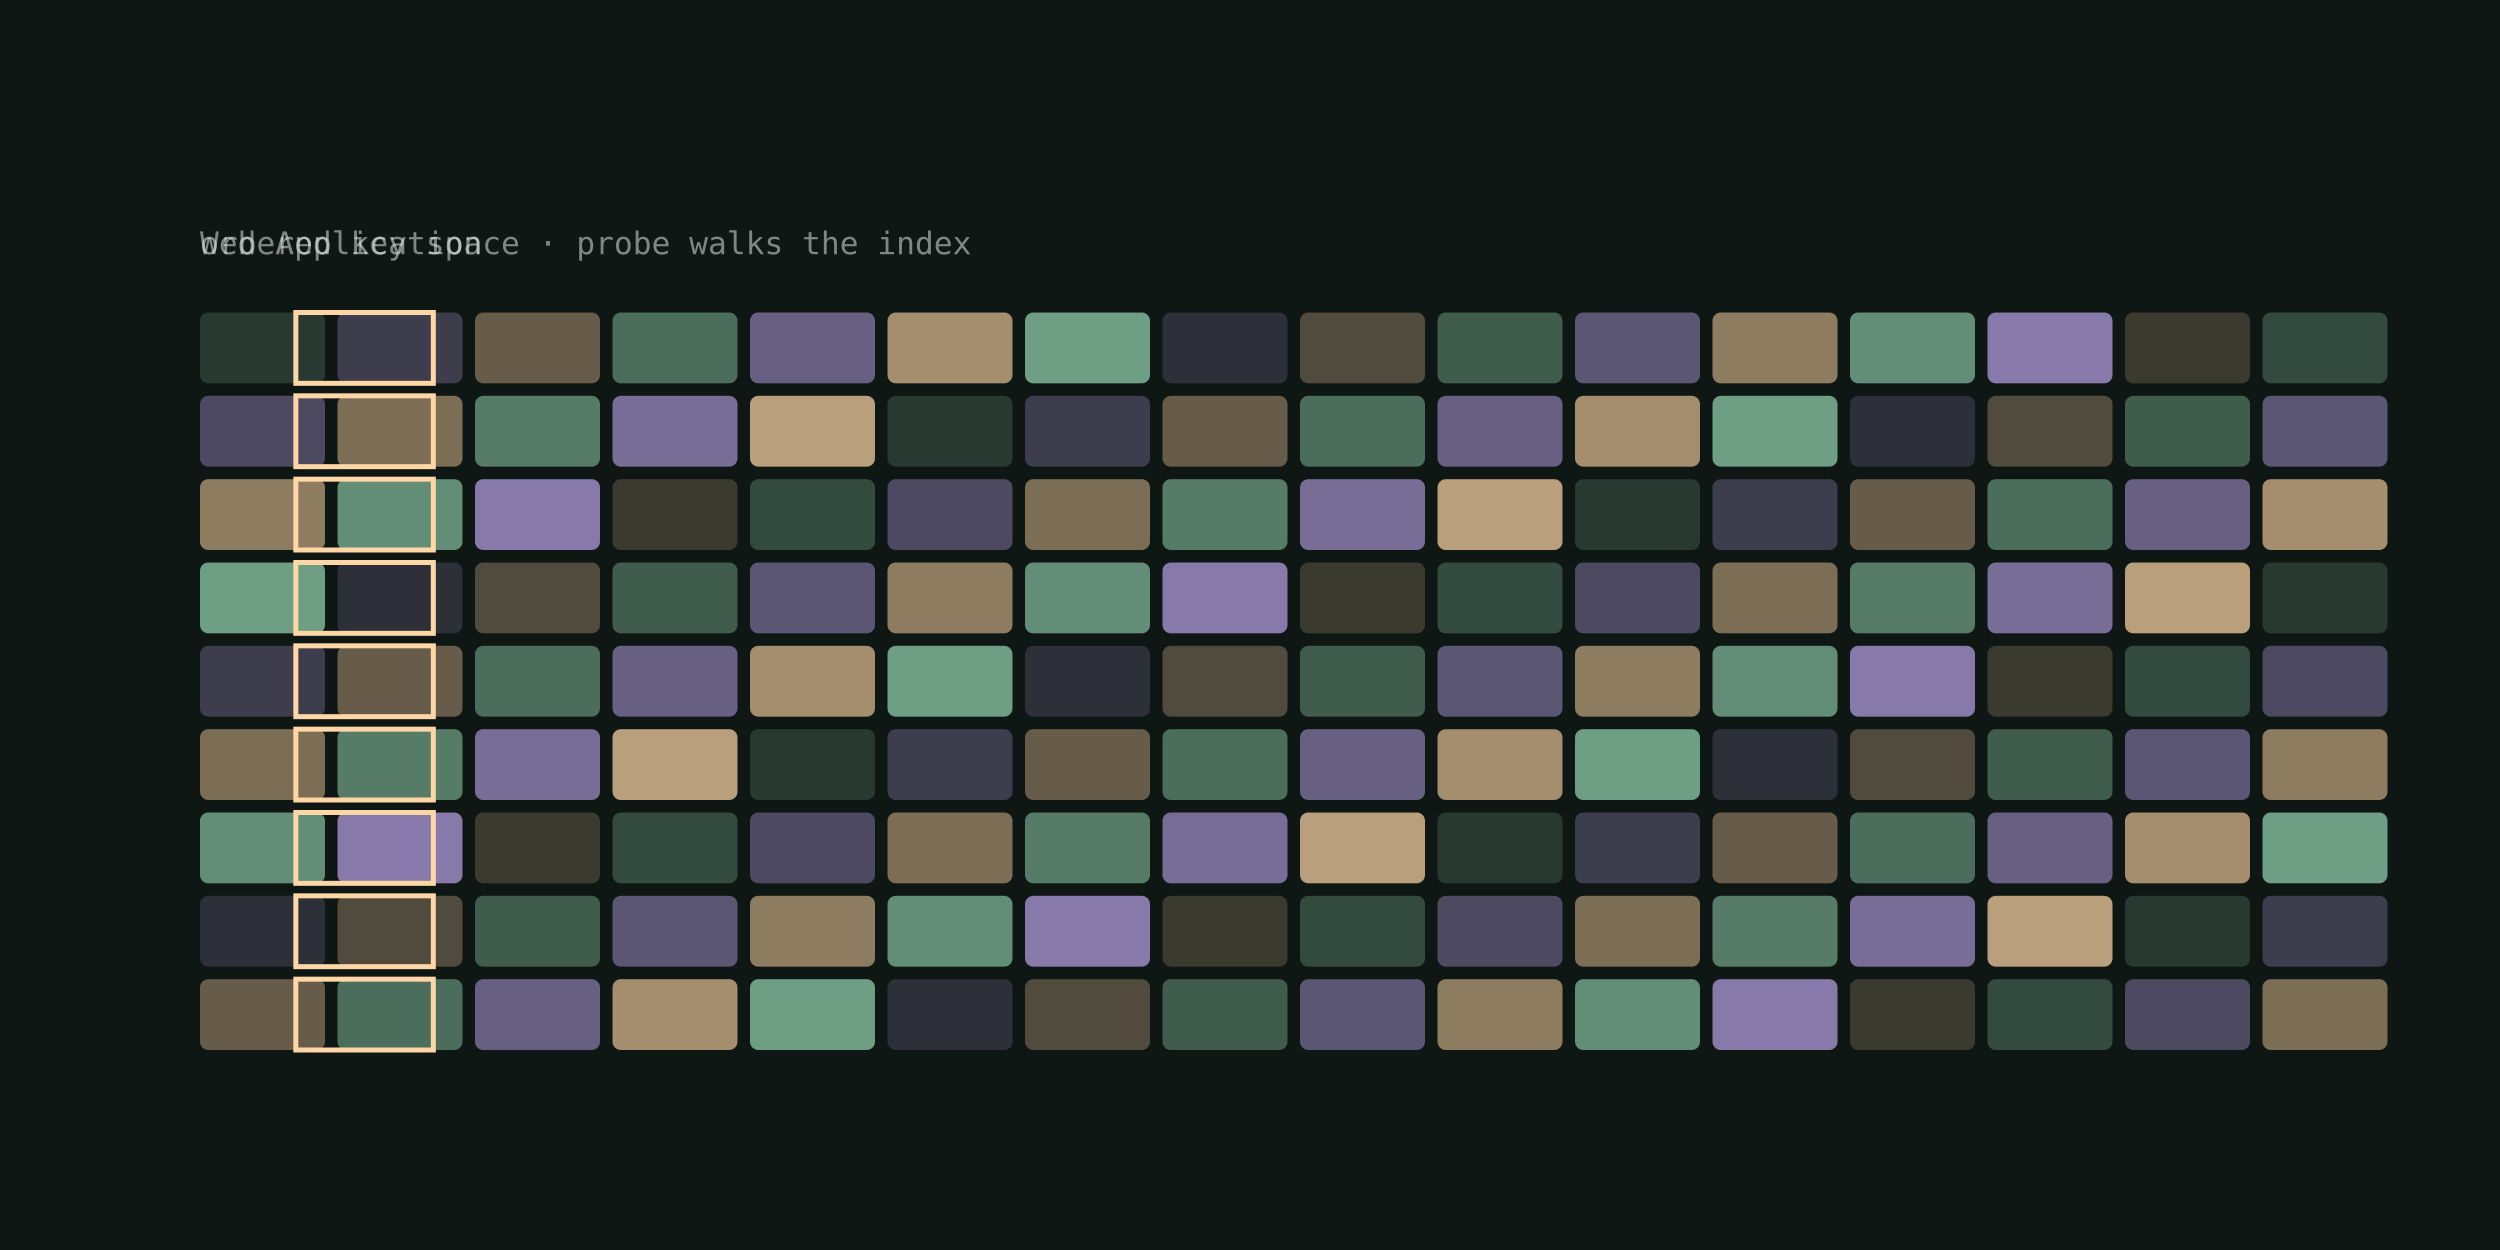
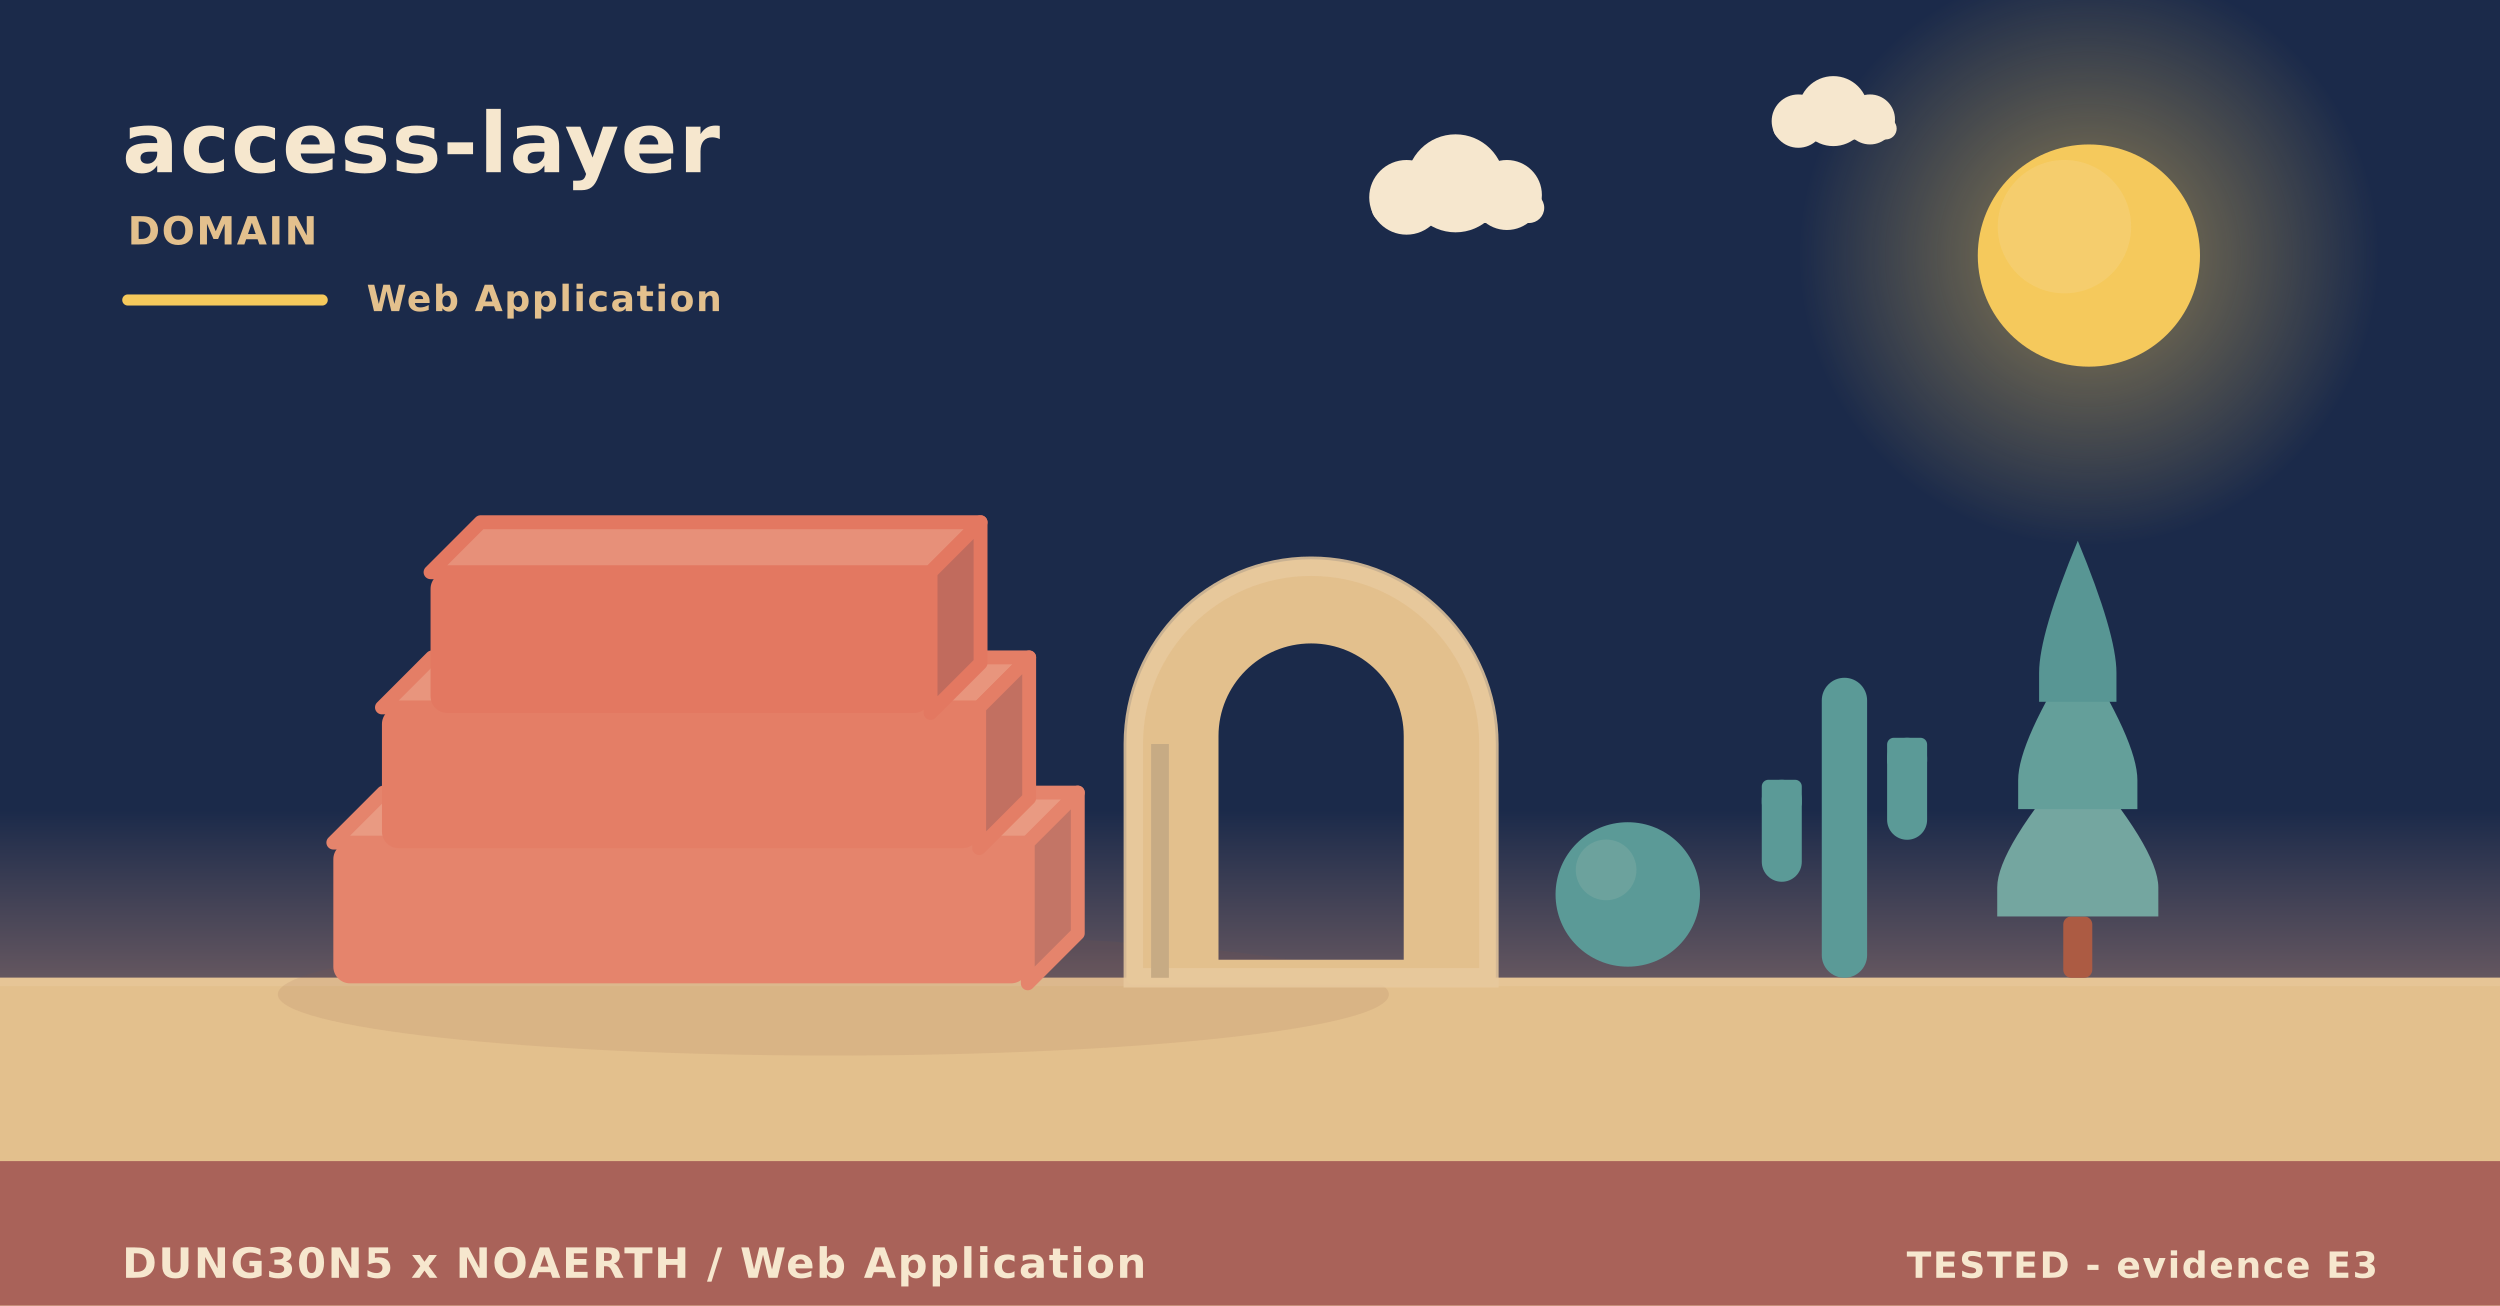
- <svg xmlns="http://www.w3.org/2000/svg" viewBox="0 0 1200 600" width="1200" height="600" role="img" aria-label="access-layer domain model">
-   <rect width="1200" height="600" fill="#0f1714" />
-   <defs>
-     <linearGradient id="gd" x1="0" y1="0" x2="1" y2="1">
-       <stop offset="0%" stop-color="#95d5b2" />
-       <stop offset="100%" stop-color="#b8a1e6" />
-     </linearGradient>
-   </defs>
-   <rect x="96.00" y="150.00" width="60.00" height="34.00" rx="4.00" fill="#95d5b2" opacity="0.18" />
-   <rect x="162.00" y="150.00" width="60.00" height="34.00" rx="4.00" fill="#b8a1e6" opacity="0.27" />
-   <rect x="228.00" y="150.00" width="60.00" height="34.00" rx="4.00" fill="#ffd6a5" opacity="0.36" />
-   <rect x="294.00" y="150.00" width="60.00" height="34.00" rx="4.00" fill="#95d5b2" opacity="0.45" />
-   <rect x="360.00" y="150.00" width="60.00" height="34.00" rx="4.00" fill="#b8a1e6" opacity="0.53" />
-   <rect x="426.00" y="150.00" width="60.00" height="34.00" rx="4.00" fill="#ffd6a5" opacity="0.62" />
-   <rect x="492.00" y="150.00" width="60.00" height="34.00" rx="4.00" fill="#95d5b2" opacity="0.71" />
-   <rect x="558.00" y="150.00" width="60.00" height="34.00" rx="4.00" fill="#b8a1e6" opacity="0.18" />
-   <rect x="624.00" y="150.00" width="60.00" height="34.00" rx="4.00" fill="#ffd6a5" opacity="0.27" />
-   <rect x="690.00" y="150.00" width="60.00" height="34.00" rx="4.00" fill="#95d5b2" opacity="0.36" />
-   <rect x="756.00" y="150.00" width="60.00" height="34.00" rx="4.00" fill="#b8a1e6" opacity="0.45" />
-   <rect x="822.00" y="150.00" width="60.00" height="34.00" rx="4.00" fill="#ffd6a5" opacity="0.53" />
-   <rect x="888.00" y="150.00" width="60.00" height="34.00" rx="4.00" fill="#95d5b2" opacity="0.62" />
-   <rect x="954.00" y="150.00" width="60.00" height="34.00" rx="4.00" fill="#b8a1e6" opacity="0.71" />
-   <rect x="1020.00" y="150.00" width="60.00" height="34.00" rx="4.00" fill="#ffd6a5" opacity="0.18" />
-   <rect x="1086.00" y="150.00" width="60.00" height="34.00" rx="4.00" fill="#95d5b2" opacity="0.27" />
-   <rect x="96.00" y="190.00" width="60.00" height="34.00" rx="4.00" fill="#b8a1e6" opacity="0.36" />
-   <rect x="162.00" y="190.00" width="60.00" height="34.00" rx="4.00" fill="#ffd6a5" opacity="0.45" />
-   <rect x="228.00" y="190.00" width="60.00" height="34.00" rx="4.00" fill="#95d5b2" opacity="0.53" />
-   <rect x="294.00" y="190.00" width="60.00" height="34.00" rx="4.00" fill="#b8a1e6" opacity="0.62" />
-   <rect x="360.00" y="190.00" width="60.00" height="34.00" rx="4.00" fill="#ffd6a5" opacity="0.71" />
-   <rect x="426.00" y="190.00" width="60.00" height="34.00" rx="4.00" fill="#95d5b2" opacity="0.18" />
-   <rect x="492.00" y="190.00" width="60.00" height="34.00" rx="4.00" fill="#b8a1e6" opacity="0.27" />
-   <rect x="558.00" y="190.00" width="60.00" height="34.00" rx="4.00" fill="#ffd6a5" opacity="0.36" />
-   <rect x="624.00" y="190.00" width="60.00" height="34.00" rx="4.00" fill="#95d5b2" opacity="0.45" />
-   <rect x="690.00" y="190.00" width="60.00" height="34.00" rx="4.00" fill="#b8a1e6" opacity="0.53" />
-   <rect x="756.00" y="190.00" width="60.00" height="34.00" rx="4.00" fill="#ffd6a5" opacity="0.62" />
-   <rect x="822.00" y="190.00" width="60.00" height="34.00" rx="4.00" fill="#95d5b2" opacity="0.71" />
-   <rect x="888.00" y="190.00" width="60.00" height="34.00" rx="4.00" fill="#b8a1e6" opacity="0.18" />
-   <rect x="954.00" y="190.00" width="60.00" height="34.00" rx="4.00" fill="#ffd6a5" opacity="0.27" />
-   <rect x="1020.00" y="190.00" width="60.00" height="34.00" rx="4.00" fill="#95d5b2" opacity="0.36" />
-   <rect x="1086.00" y="190.00" width="60.00" height="34.00" rx="4.00" fill="#b8a1e6" opacity="0.45" />
-   <rect x="96.00" y="230.00" width="60.00" height="34.00" rx="4.00" fill="#ffd6a5" opacity="0.53" />
-   <rect x="162.00" y="230.00" width="60.00" height="34.00" rx="4.00" fill="#95d5b2" opacity="0.62" />
-   <rect x="228.00" y="230.00" width="60.00" height="34.00" rx="4.00" fill="#b8a1e6" opacity="0.71" />
-   <rect x="294.00" y="230.00" width="60.00" height="34.00" rx="4.00" fill="#ffd6a5" opacity="0.18" />
-   <rect x="360.00" y="230.00" width="60.00" height="34.00" rx="4.00" fill="#95d5b2" opacity="0.27" />
-   <rect x="426.00" y="230.00" width="60.00" height="34.00" rx="4.00" fill="#b8a1e6" opacity="0.36" />
-   <rect x="492.00" y="230.00" width="60.00" height="34.00" rx="4.00" fill="#ffd6a5" opacity="0.45" />
-   <rect x="558.00" y="230.00" width="60.00" height="34.00" rx="4.00" fill="#95d5b2" opacity="0.53" />
-   <rect x="624.00" y="230.00" width="60.00" height="34.00" rx="4.00" fill="#b8a1e6" opacity="0.62" />
-   <rect x="690.00" y="230.00" width="60.00" height="34.00" rx="4.00" fill="#ffd6a5" opacity="0.71" />
-   <rect x="756.00" y="230.00" width="60.00" height="34.00" rx="4.00" fill="#95d5b2" opacity="0.18" />
-   <rect x="822.00" y="230.00" width="60.00" height="34.00" rx="4.00" fill="#b8a1e6" opacity="0.27" />
-   <rect x="888.00" y="230.00" width="60.00" height="34.00" rx="4.00" fill="#ffd6a5" opacity="0.36" />
-   <rect x="954.00" y="230.00" width="60.00" height="34.00" rx="4.00" fill="#95d5b2" opacity="0.45" />
-   <rect x="1020.00" y="230.00" width="60.00" height="34.00" rx="4.00" fill="#b8a1e6" opacity="0.53" />
-   <rect x="1086.00" y="230.00" width="60.00" height="34.00" rx="4.00" fill="#ffd6a5" opacity="0.62" />
-   <rect x="96.00" y="270.00" width="60.00" height="34.00" rx="4.00" fill="#95d5b2" opacity="0.71" />
-   <rect x="162.00" y="270.00" width="60.00" height="34.00" rx="4.00" fill="#b8a1e6" opacity="0.18" />
-   <rect x="228.00" y="270.00" width="60.00" height="34.00" rx="4.00" fill="#ffd6a5" opacity="0.27" />
-   <rect x="294.00" y="270.00" width="60.00" height="34.00" rx="4.00" fill="#95d5b2" opacity="0.36" />
-   <rect x="360.00" y="270.00" width="60.00" height="34.00" rx="4.00" fill="#b8a1e6" opacity="0.45" />
-   <rect x="426.00" y="270.00" width="60.00" height="34.00" rx="4.00" fill="#ffd6a5" opacity="0.53" />
-   <rect x="492.00" y="270.00" width="60.00" height="34.00" rx="4.00" fill="#95d5b2" opacity="0.62" />
-   <rect x="558.00" y="270.00" width="60.00" height="34.00" rx="4.00" fill="#b8a1e6" opacity="0.71" />
-   <rect x="624.00" y="270.00" width="60.00" height="34.00" rx="4.00" fill="#ffd6a5" opacity="0.18" />
-   <rect x="690.00" y="270.00" width="60.00" height="34.00" rx="4.00" fill="#95d5b2" opacity="0.27" />
-   <rect x="756.00" y="270.00" width="60.00" height="34.00" rx="4.00" fill="#b8a1e6" opacity="0.36" />
-   <rect x="822.00" y="270.00" width="60.00" height="34.00" rx="4.00" fill="#ffd6a5" opacity="0.45" />
-   <rect x="888.00" y="270.00" width="60.00" height="34.00" rx="4.00" fill="#95d5b2" opacity="0.53" />
-   <rect x="954.00" y="270.00" width="60.00" height="34.00" rx="4.00" fill="#b8a1e6" opacity="0.62" />
-   <rect x="1020.00" y="270.00" width="60.00" height="34.00" rx="4.00" fill="#ffd6a5" opacity="0.71" />
-   <rect x="1086.00" y="270.00" width="60.00" height="34.00" rx="4.00" fill="#95d5b2" opacity="0.18" />
-   <rect x="96.00" y="310.00" width="60.00" height="34.00" rx="4.00" fill="#b8a1e6" opacity="0.27" />
-   <rect x="162.00" y="310.00" width="60.00" height="34.00" rx="4.00" fill="#ffd6a5" opacity="0.36" />
-   <rect x="228.00" y="310.00" width="60.00" height="34.00" rx="4.00" fill="#95d5b2" opacity="0.45" />
-   <rect x="294.00" y="310.00" width="60.00" height="34.00" rx="4.00" fill="#b8a1e6" opacity="0.53" />
-   <rect x="360.00" y="310.00" width="60.00" height="34.00" rx="4.00" fill="#ffd6a5" opacity="0.62" />
-   <rect x="426.00" y="310.00" width="60.00" height="34.00" rx="4.00" fill="#95d5b2" opacity="0.71" />
-   <rect x="492.00" y="310.00" width="60.00" height="34.00" rx="4.00" fill="#b8a1e6" opacity="0.18" />
-   <rect x="558.00" y="310.00" width="60.00" height="34.00" rx="4.00" fill="#ffd6a5" opacity="0.27" />
-   <rect x="624.00" y="310.00" width="60.00" height="34.00" rx="4.00" fill="#95d5b2" opacity="0.36" />
-   <rect x="690.00" y="310.00" width="60.00" height="34.00" rx="4.00" fill="#b8a1e6" opacity="0.45" />
-   <rect x="756.00" y="310.00" width="60.00" height="34.00" rx="4.00" fill="#ffd6a5" opacity="0.53" />
-   <rect x="822.00" y="310.00" width="60.00" height="34.00" rx="4.00" fill="#95d5b2" opacity="0.62" />
-   <rect x="888.00" y="310.00" width="60.00" height="34.00" rx="4.00" fill="#b8a1e6" opacity="0.71" />
-   <rect x="954.00" y="310.00" width="60.00" height="34.00" rx="4.00" fill="#ffd6a5" opacity="0.18" />
-   <rect x="1020.00" y="310.00" width="60.00" height="34.00" rx="4.00" fill="#95d5b2" opacity="0.27" />
-   <rect x="1086.00" y="310.00" width="60.00" height="34.00" rx="4.00" fill="#b8a1e6" opacity="0.36" />
-   <rect x="96.00" y="350.00" width="60.00" height="34.00" rx="4.00" fill="#ffd6a5" opacity="0.45" />
-   <rect x="162.00" y="350.00" width="60.00" height="34.00" rx="4.00" fill="#95d5b2" opacity="0.53" />
-   <rect x="228.00" y="350.00" width="60.00" height="34.00" rx="4.00" fill="#b8a1e6" opacity="0.62" />
-   <rect x="294.00" y="350.00" width="60.00" height="34.00" rx="4.00" fill="#ffd6a5" opacity="0.71" />
-   <rect x="360.00" y="350.00" width="60.00" height="34.00" rx="4.00" fill="#95d5b2" opacity="0.18" />
-   <rect x="426.00" y="350.00" width="60.00" height="34.00" rx="4.00" fill="#b8a1e6" opacity="0.27" />
-   <rect x="492.00" y="350.00" width="60.00" height="34.00" rx="4.00" fill="#ffd6a5" opacity="0.36" />
-   <rect x="558.00" y="350.00" width="60.00" height="34.00" rx="4.00" fill="#95d5b2" opacity="0.45" />
-   <rect x="624.00" y="350.00" width="60.00" height="34.00" rx="4.00" fill="#b8a1e6" opacity="0.53" />
-   <rect x="690.00" y="350.00" width="60.00" height="34.00" rx="4.00" fill="#ffd6a5" opacity="0.62" />
-   <rect x="756.00" y="350.00" width="60.00" height="34.00" rx="4.00" fill="#95d5b2" opacity="0.71" />
-   <rect x="822.00" y="350.00" width="60.00" height="34.00" rx="4.00" fill="#b8a1e6" opacity="0.18" />
-   <rect x="888.00" y="350.00" width="60.00" height="34.00" rx="4.00" fill="#ffd6a5" opacity="0.27" />
-   <rect x="954.00" y="350.00" width="60.00" height="34.00" rx="4.00" fill="#95d5b2" opacity="0.36" />
-   <rect x="1020.00" y="350.00" width="60.00" height="34.00" rx="4.00" fill="#b8a1e6" opacity="0.45" />
-   <rect x="1086.00" y="350.00" width="60.00" height="34.00" rx="4.00" fill="#ffd6a5" opacity="0.53" />
-   <rect x="96.00" y="390.00" width="60.00" height="34.00" rx="4.00" fill="#95d5b2" opacity="0.62" />
-   <rect x="162.00" y="390.00" width="60.00" height="34.00" rx="4.00" fill="#b8a1e6" opacity="0.71" />
-   <rect x="228.00" y="390.00" width="60.00" height="34.00" rx="4.00" fill="#ffd6a5" opacity="0.18" />
-   <rect x="294.00" y="390.00" width="60.00" height="34.00" rx="4.00" fill="#95d5b2" opacity="0.27" />
-   <rect x="360.00" y="390.00" width="60.00" height="34.00" rx="4.00" fill="#b8a1e6" opacity="0.36" />
-   <rect x="426.00" y="390.00" width="60.00" height="34.00" rx="4.00" fill="#ffd6a5" opacity="0.45" />
-   <rect x="492.00" y="390.00" width="60.00" height="34.00" rx="4.00" fill="#95d5b2" opacity="0.53" />
-   <rect x="558.00" y="390.00" width="60.00" height="34.00" rx="4.00" fill="#b8a1e6" opacity="0.62" />
-   <rect x="624.00" y="390.00" width="60.00" height="34.00" rx="4.00" fill="#ffd6a5" opacity="0.71" />
-   <rect x="690.00" y="390.00" width="60.00" height="34.00" rx="4.00" fill="#95d5b2" opacity="0.18" />
-   <rect x="756.00" y="390.00" width="60.00" height="34.00" rx="4.00" fill="#b8a1e6" opacity="0.27" />
-   <rect x="822.00" y="390.00" width="60.00" height="34.00" rx="4.00" fill="#ffd6a5" opacity="0.36" />
-   <rect x="888.00" y="390.00" width="60.00" height="34.00" rx="4.00" fill="#95d5b2" opacity="0.45" />
-   <rect x="954.00" y="390.00" width="60.00" height="34.00" rx="4.00" fill="#b8a1e6" opacity="0.53" />
-   <rect x="1020.00" y="390.00" width="60.00" height="34.00" rx="4.00" fill="#ffd6a5" opacity="0.62" />
-   <rect x="1086.00" y="390.00" width="60.00" height="34.00" rx="4.00" fill="#95d5b2" opacity="0.71" />
-   <rect x="96.00" y="430.00" width="60.00" height="34.00" rx="4.00" fill="#b8a1e6" opacity="0.18" />
-   <rect x="162.00" y="430.00" width="60.00" height="34.00" rx="4.00" fill="#ffd6a5" opacity="0.27" />
-   <rect x="228.00" y="430.00" width="60.00" height="34.00" rx="4.00" fill="#95d5b2" opacity="0.36" />
-   <rect x="294.00" y="430.00" width="60.00" height="34.00" rx="4.00" fill="#b8a1e6" opacity="0.45" />
-   <rect x="360.00" y="430.00" width="60.00" height="34.00" rx="4.00" fill="#ffd6a5" opacity="0.53" />
-   <rect x="426.00" y="430.00" width="60.00" height="34.00" rx="4.00" fill="#95d5b2" opacity="0.62" />
-   <rect x="492.00" y="430.00" width="60.00" height="34.00" rx="4.00" fill="#b8a1e6" opacity="0.71" />
-   <rect x="558.00" y="430.00" width="60.00" height="34.00" rx="4.00" fill="#ffd6a5" opacity="0.18" />
-   <rect x="624.00" y="430.00" width="60.00" height="34.00" rx="4.00" fill="#95d5b2" opacity="0.27" />
-   <rect x="690.00" y="430.00" width="60.00" height="34.00" rx="4.00" fill="#b8a1e6" opacity="0.36" />
-   <rect x="756.00" y="430.00" width="60.00" height="34.00" rx="4.00" fill="#ffd6a5" opacity="0.45" />
-   <rect x="822.00" y="430.00" width="60.00" height="34.00" rx="4.00" fill="#95d5b2" opacity="0.53" />
-   <rect x="888.00" y="430.00" width="60.00" height="34.00" rx="4.00" fill="#b8a1e6" opacity="0.62" />
-   <rect x="954.00" y="430.00" width="60.00" height="34.00" rx="4.00" fill="#ffd6a5" opacity="0.71" />
-   <rect x="1020.00" y="430.00" width="60.00" height="34.00" rx="4.00" fill="#95d5b2" opacity="0.18" />
-   <rect x="1086.00" y="430.00" width="60.00" height="34.00" rx="4.00" fill="#b8a1e6" opacity="0.27" />
-   <rect x="96.00" y="470.00" width="60.00" height="34.00" rx="4.00" fill="#ffd6a5" opacity="0.36" />
-   <rect x="162.00" y="470.00" width="60.00" height="34.00" rx="4.00" fill="#95d5b2" opacity="0.45" />
-   <rect x="228.00" y="470.00" width="60.00" height="34.00" rx="4.00" fill="#b8a1e6" opacity="0.53" />
-   <rect x="294.00" y="470.00" width="60.00" height="34.00" rx="4.00" fill="#ffd6a5" opacity="0.62" />
-   <rect x="360.00" y="470.00" width="60.00" height="34.00" rx="4.00" fill="#95d5b2" opacity="0.71" />
-   <rect x="426.00" y="470.00" width="60.00" height="34.00" rx="4.00" fill="#b8a1e6" opacity="0.18" />
-   <rect x="492.00" y="470.00" width="60.00" height="34.00" rx="4.00" fill="#ffd6a5" opacity="0.27" />
-   <rect x="558.00" y="470.00" width="60.00" height="34.00" rx="4.00" fill="#95d5b2" opacity="0.36" />
-   <rect x="624.00" y="470.00" width="60.00" height="34.00" rx="4.00" fill="#b8a1e6" opacity="0.45" />
-   <rect x="690.00" y="470.00" width="60.00" height="34.00" rx="4.00" fill="#ffd6a5" opacity="0.53" />
-   <rect x="756.00" y="470.00" width="60.00" height="34.00" rx="4.00" fill="#95d5b2" opacity="0.62" />
-   <rect x="822.00" y="470.00" width="60.00" height="34.00" rx="4.00" fill="#b8a1e6" opacity="0.71" />
-   <rect x="888.00" y="470.00" width="60.00" height="34.00" rx="4.00" fill="#ffd6a5" opacity="0.18" />
-   <rect x="954.00" y="470.00" width="60.00" height="34.00" rx="4.00" fill="#95d5b2" opacity="0.27" />
-   <rect x="1020.00" y="470.00" width="60.00" height="34.00" rx="4.00" fill="#b8a1e6" opacity="0.36" />
-   <rect x="1086.00" y="470.00" width="60.00" height="34.00" rx="4.00" fill="#ffd6a5" opacity="0.45" />
+ <svg xmlns="http://www.w3.org/2000/svg" width="900" height="470" viewBox="0 0 900 470" role="img" aria-label="access-layer - the problem it addresses">
+   <linearGradient id="skym" x1="0" y1="0" x2="0" y2="1">
+     <stop offset="0" stop-color="#1b2a4a" />
+     <stop offset="0.62" stop-color="#1b2a4a" />
+     <stop offset="1" stop-color="#f3ad8a" />
+   </linearGradient>
+   <rect width="900" height="470" fill="url(#skym)" />
+   <radialGradient id="sunm">
+     <stop offset="0.35" stop-color="#f5c95c" stop-opacity="0.34" />
+     <stop offset="1" stop-color="#f5c95c" stop-opacity="0" />
+   </radialGradient>
+   <circle cx="752" cy="92" r="104" fill="url(#sunm)" />
+   <circle cx="752" cy="92" r="40" fill="#f5c95c" />
+   <circle cx="743.2" cy="81.6" r="24" fill="#f5d27e" opacity="0.5" />
  <g>
-     <rect x="142" y="150" width="66" height="34" fill="none" stroke="#ffd6a5" stroke-width="2.4">
-       <animate attributeName="opacity" values="0;1;0" dur="6.85s" begin="0.0s" repeatCount="indefinite" />
-     </rect>
+     <circle cx="524" cy="66" r="17.64" fill="#f6e7ce" />
+     <circle cx="506.36" cy="71.04" r="13.44" fill="#f6e7ce" />
+     <circle cx="542.48" cy="70.2" r="12.6" fill="#f6e7ce" />
+     <rect x="493.76" y="69.36" width="62.16" height="10.92" rx="5.46" fill="#f6e7ce" />
+     <animateTransform attributeName="transform" type="translate" values="0 0;24 0;0 0" dur="36s" begin="0s" repeatCount="indefinite" />
  </g>
  <g>
-     <rect x="142" y="190" width="66" height="34" fill="none" stroke="#ffd6a5" stroke-width="2.4">
-       <animate attributeName="opacity" values="0;1;0" dur="6.85s" begin="0.42s" repeatCount="indefinite" />
-     </rect>
+     <circle cx="660" cy="40" r="12.6" fill="#f6e7ce" />
+     <circle cx="647.4" cy="43.6" r="9.6" fill="#f6e7ce" />
+     <circle cx="673.2" cy="43" r="9" fill="#f6e7ce" />
+     <rect x="638.4" y="42.4" width="44.4" height="7.8" rx="3.9" fill="#f6e7ce" />
+     <animateTransform attributeName="transform" type="translate" values="0 0;-18 0;0 0" dur="46s" begin="3s" repeatCount="indefinite" />
  </g>
-   <g>
-     <rect x="142" y="230" width="66" height="34" fill="none" stroke="#ffd6a5" stroke-width="2.4">
-       <animate attributeName="opacity" values="0;1;0" dur="6.85s" begin="0.84s" repeatCount="indefinite" />
-     </rect>
-   </g>
-   <g>
-     <rect x="142" y="270" width="66" height="34" fill="none" stroke="#ffd6a5" stroke-width="2.4">
-       <animate attributeName="opacity" values="0;1;0" dur="6.85s" begin="1.26s" repeatCount="indefinite" />
-     </rect>
-   </g>
-   <g>
-     <rect x="142" y="310" width="66" height="34" fill="none" stroke="#ffd6a5" stroke-width="2.4">
-       <animate attributeName="opacity" values="0;1;0" dur="6.85s" begin="1.68s" repeatCount="indefinite" />
-     </rect>
-   </g>
-   <g>
-     <rect x="142" y="350" width="66" height="34" fill="none" stroke="#ffd6a5" stroke-width="2.4">
-       <animate attributeName="opacity" values="0;1;0" dur="6.85s" begin="2.1s" repeatCount="indefinite" />
-     </rect>
-   </g>
-   <g>
-     <rect x="142" y="390" width="66" height="34" fill="none" stroke="#ffd6a5" stroke-width="2.4">
-       <animate attributeName="opacity" values="0;1;0" dur="6.85s" begin="2.52s" repeatCount="indefinite" />
-     </rect>
-   </g>
-   <g>
-     <rect x="142" y="430" width="66" height="34" fill="none" stroke="#ffd6a5" stroke-width="2.4">
-       <animate attributeName="opacity" values="0;1;0" dur="6.85s" begin="2.94s" repeatCount="indefinite" />
-     </rect>
-   </g>
-   <g>
-     <rect x="142" y="470" width="66" height="34" fill="none" stroke="#ffd6a5" stroke-width="2.4">
-       <animate attributeName="opacity" values="0;1;0" dur="6.85s" begin="3.36s" repeatCount="indefinite" />
-     </rect>
-   </g>
-   <text x="96" y="122" font-family="ui-monospace,Menlo,monospace" font-size="15" fill="rgba(240,248,244,0.500)">ordered key space · probe walks the index</text>
-   <text x="96" y="122" font-family="ui-monospace,Menlo,monospace" font-size="15" fill="rgba(240,248,244,0.500)">Web Application</text>
+   <rect x="0" y="352" width="900" height="118" fill="#e3c08d" />
+   <rect x="0" y="352" width="900" height="3" fill="#e6c596" />
+   <text x="44" y="62" font-family="Verdana,DejaVu Sans,sans-serif" font-size="30" font-weight="700" letter-spacing="0.6" fill="#f6e7ce" text-anchor="start">access-layer</text>
+   <text x="46" y="88" font-family="Verdana,DejaVu Sans,sans-serif" font-size="14" font-weight="700" letter-spacing="0.6" fill="#e3c08d" text-anchor="start">DOMAIN</text>
+   <rect x="44" y="106" width="74" height="4" rx="2" fill="#f5c95c" />
+   <text x="132" y="112" font-family="Verdana,DejaVu Sans,sans-serif" font-size="13" font-weight="700" letter-spacing="0.6" fill="#e3c08d" text-anchor="start">Web Application</text>
+   <ellipse cx="300" cy="358" rx="200" ry="22" fill="rgba(138,90,68,0.11)" />
+   <path d="M120,303.33 L370,303.33 L388,285.33 L138,285.33 Z" fill="#e99a82" stroke="#e5846c" stroke-width="5" stroke-linejoin="round" />
+   <path d="M370,303.33 L388,285.33 L388,336 L370,354 Z" fill="#c37566" stroke="#e5846c" stroke-width="5" stroke-linejoin="round" />
+   <rect x="120" y="303.33" width="250" height="50.67" rx="6" fill="#e5846c" />
+   <path d="M137.5,254.67 L352.5,254.67 L370.5,236.67 L155.5,236.67 Z" fill="#e8957d" stroke="#e47e66" stroke-width="5" stroke-linejoin="round" />
+   <path d="M352.5,254.67 L370.5,236.67 L370.5,287.33 L352.5,305.33 Z" fill="#c27061" stroke="#e47e66" stroke-width="5" stroke-linejoin="round" />
+   <rect x="137.5" y="254.67" width="215" height="50.67" rx="6" fill="#e47e66" />
+   <path d="M155,206 L335,206 L353,188 L173,188 Z" fill="#e79079" stroke="#e37861" stroke-width="5" stroke-linejoin="round" />
+   <path d="M335,206 L353,188 L353,238.67 L335,256.67 Z" fill="#c16b5d" stroke="#e37861" stroke-width="5" stroke-linejoin="round" />
+   <rect x="155" y="206" width="180" height="50.67" rx="6" fill="#e37861" />
+   <path d="M408,352 L408,267.84 A64,64 0 0 1 536,267.84 L536,352 Z M436.16,348 L436.16,264.97 A35.84,35.84 0 0 1 507.84,264.97 L507.84,348 Z" fill="#e3c08d" fill-rule="evenodd" stroke="#e3c08d" stroke-width="5" stroke-linejoin="round" />
+   <path d="M408,352 L408,267.84 A64,64 0 0 1 536,267.84 L536,352 Z" fill="none" stroke="#e8c99d" stroke-width="7" stroke-linecap="round" opacity="0.85" />
+   <rect x="414.4" y="267.84" width="6.4" height="84.16" fill="#c7ab84" />
+   <circle cx="586" cy="322" r="26" fill="#5b9a97" />
+   <circle cx="578.2" cy="313.16" r="10.92" fill="#7aa9a2" opacity="0.55" />
+   <rect x="655.84" y="244" width="16.32" height="108" rx="8.16" fill="#5b9a97" />
+   <rect x="634.24" y="280.72" width="14.4" height="36.72" rx="7.2" fill="#5b9a97" />
+   <rect x="634.24" y="280.72" width="14.4" height="10.8" rx="2.4" fill="#5b9a97" />
+   <rect x="679.36" y="265.6" width="14.4" height="36.72" rx="7.2" fill="#5b9a97" />
+   <rect x="679.36" y="265.6" width="14.4" height="10.8" rx="2.4" fill="#5b9a97" />
+   <rect x="742.78" y="329.92" width="10.44" height="22.08" rx="2.9" fill="#ac5b43" />
+   <path d="M748,271.96 Q719,305.58 719,319.49 Q719,329.92 719,329.92 L777,329.92 Q777,329.92 777,319.49 Q777,305.58 748,271.96 Z" fill="#74a6a0" />
+   <path d="M748,233.32 Q726.54,266.94 726.54,280.85 Q726.54,291.28 726.54,291.28 L769.46,291.28 Q769.46,291.28 769.46,280.85 Q769.46,266.94 748,233.32 Z" fill="#649f9a" />
+   <path d="M748,194.68 Q734.08,228.3 734.08,242.21 Q734.08,252.64 734.08,252.64 L761.92,252.64 Q761.92,252.64 761.92,242.21 Q761.92,228.3 748,194.68 Z" fill="#589694" />
+   <rect x="0" y="418" width="900" height="52" rx="0" fill="#a65c56" opacity="0.94" />
+   <text x="44" y="460" font-family="Verdana,DejaVu Sans,sans-serif" font-size="15" font-weight="700" letter-spacing="0.6" fill="#f6e7ce" text-anchor="start">DUNG30N5 x NOAERTH  /  Web Application</text>
+   <text x="856" y="460" font-family="Verdana,DejaVu Sans,sans-serif" font-size="13" font-weight="700" letter-spacing="0.6" fill="#f6e7ce" text-anchor="end">TESTED  -  evidence E3</text>
</svg>
